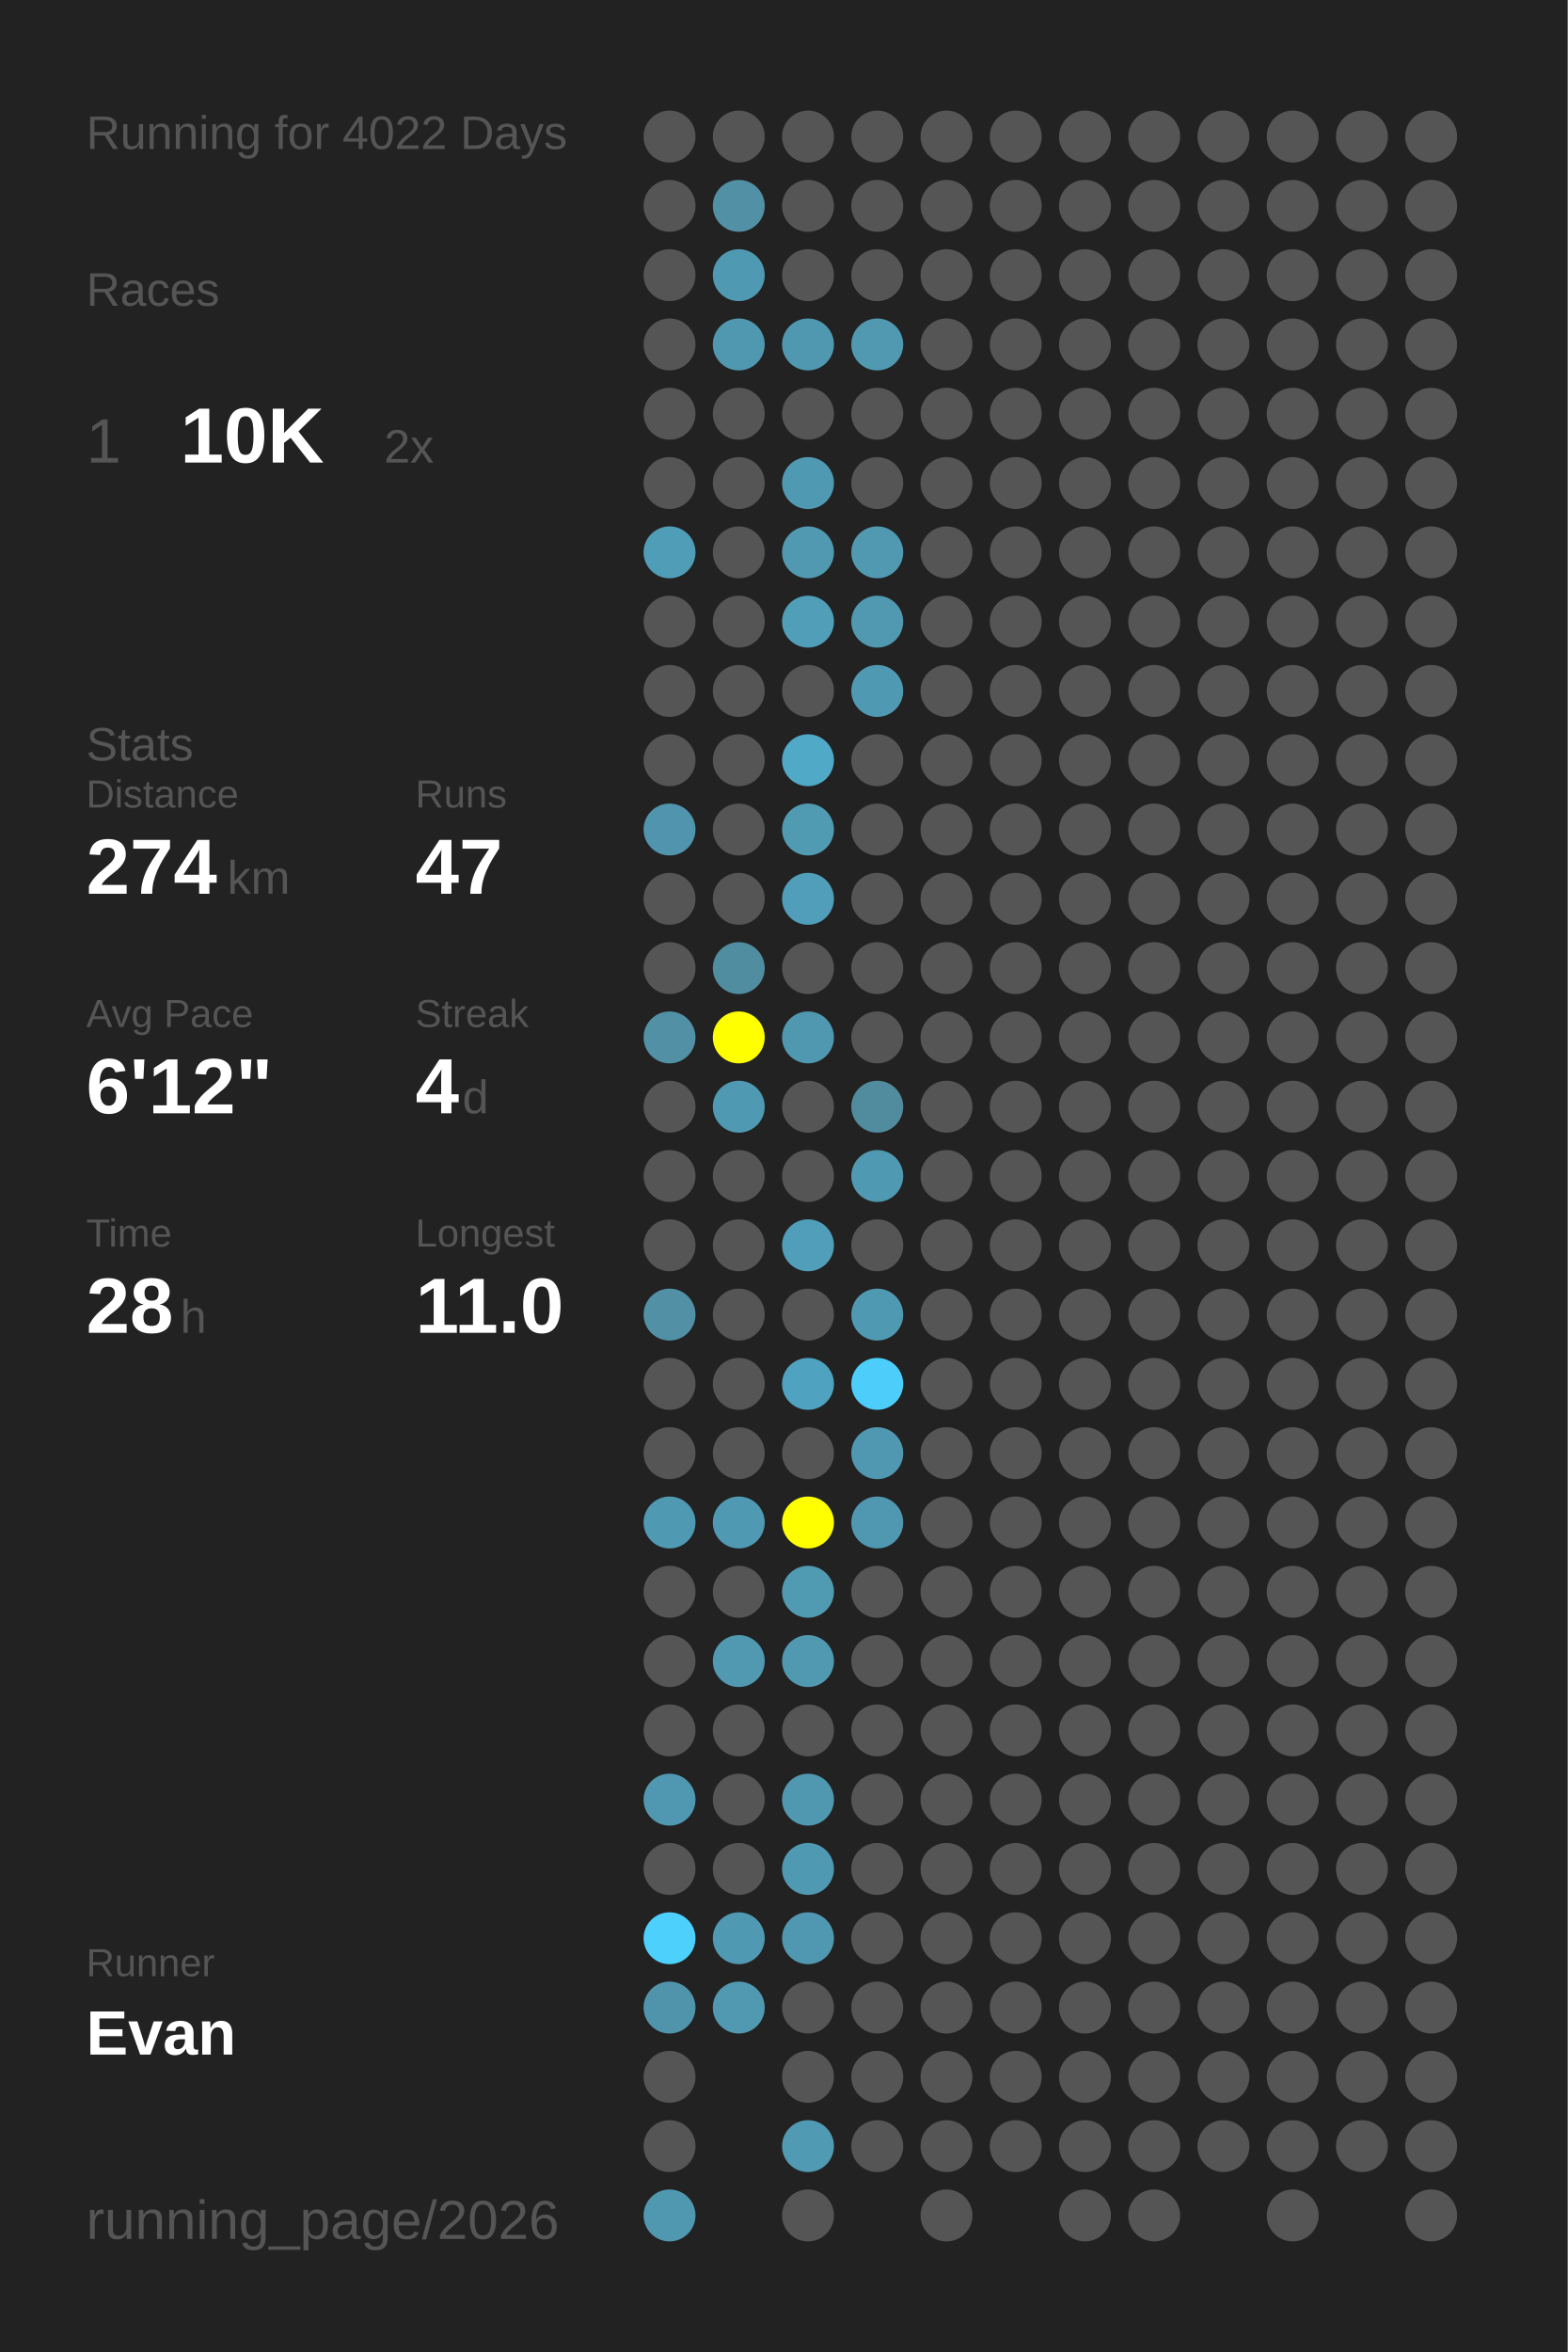
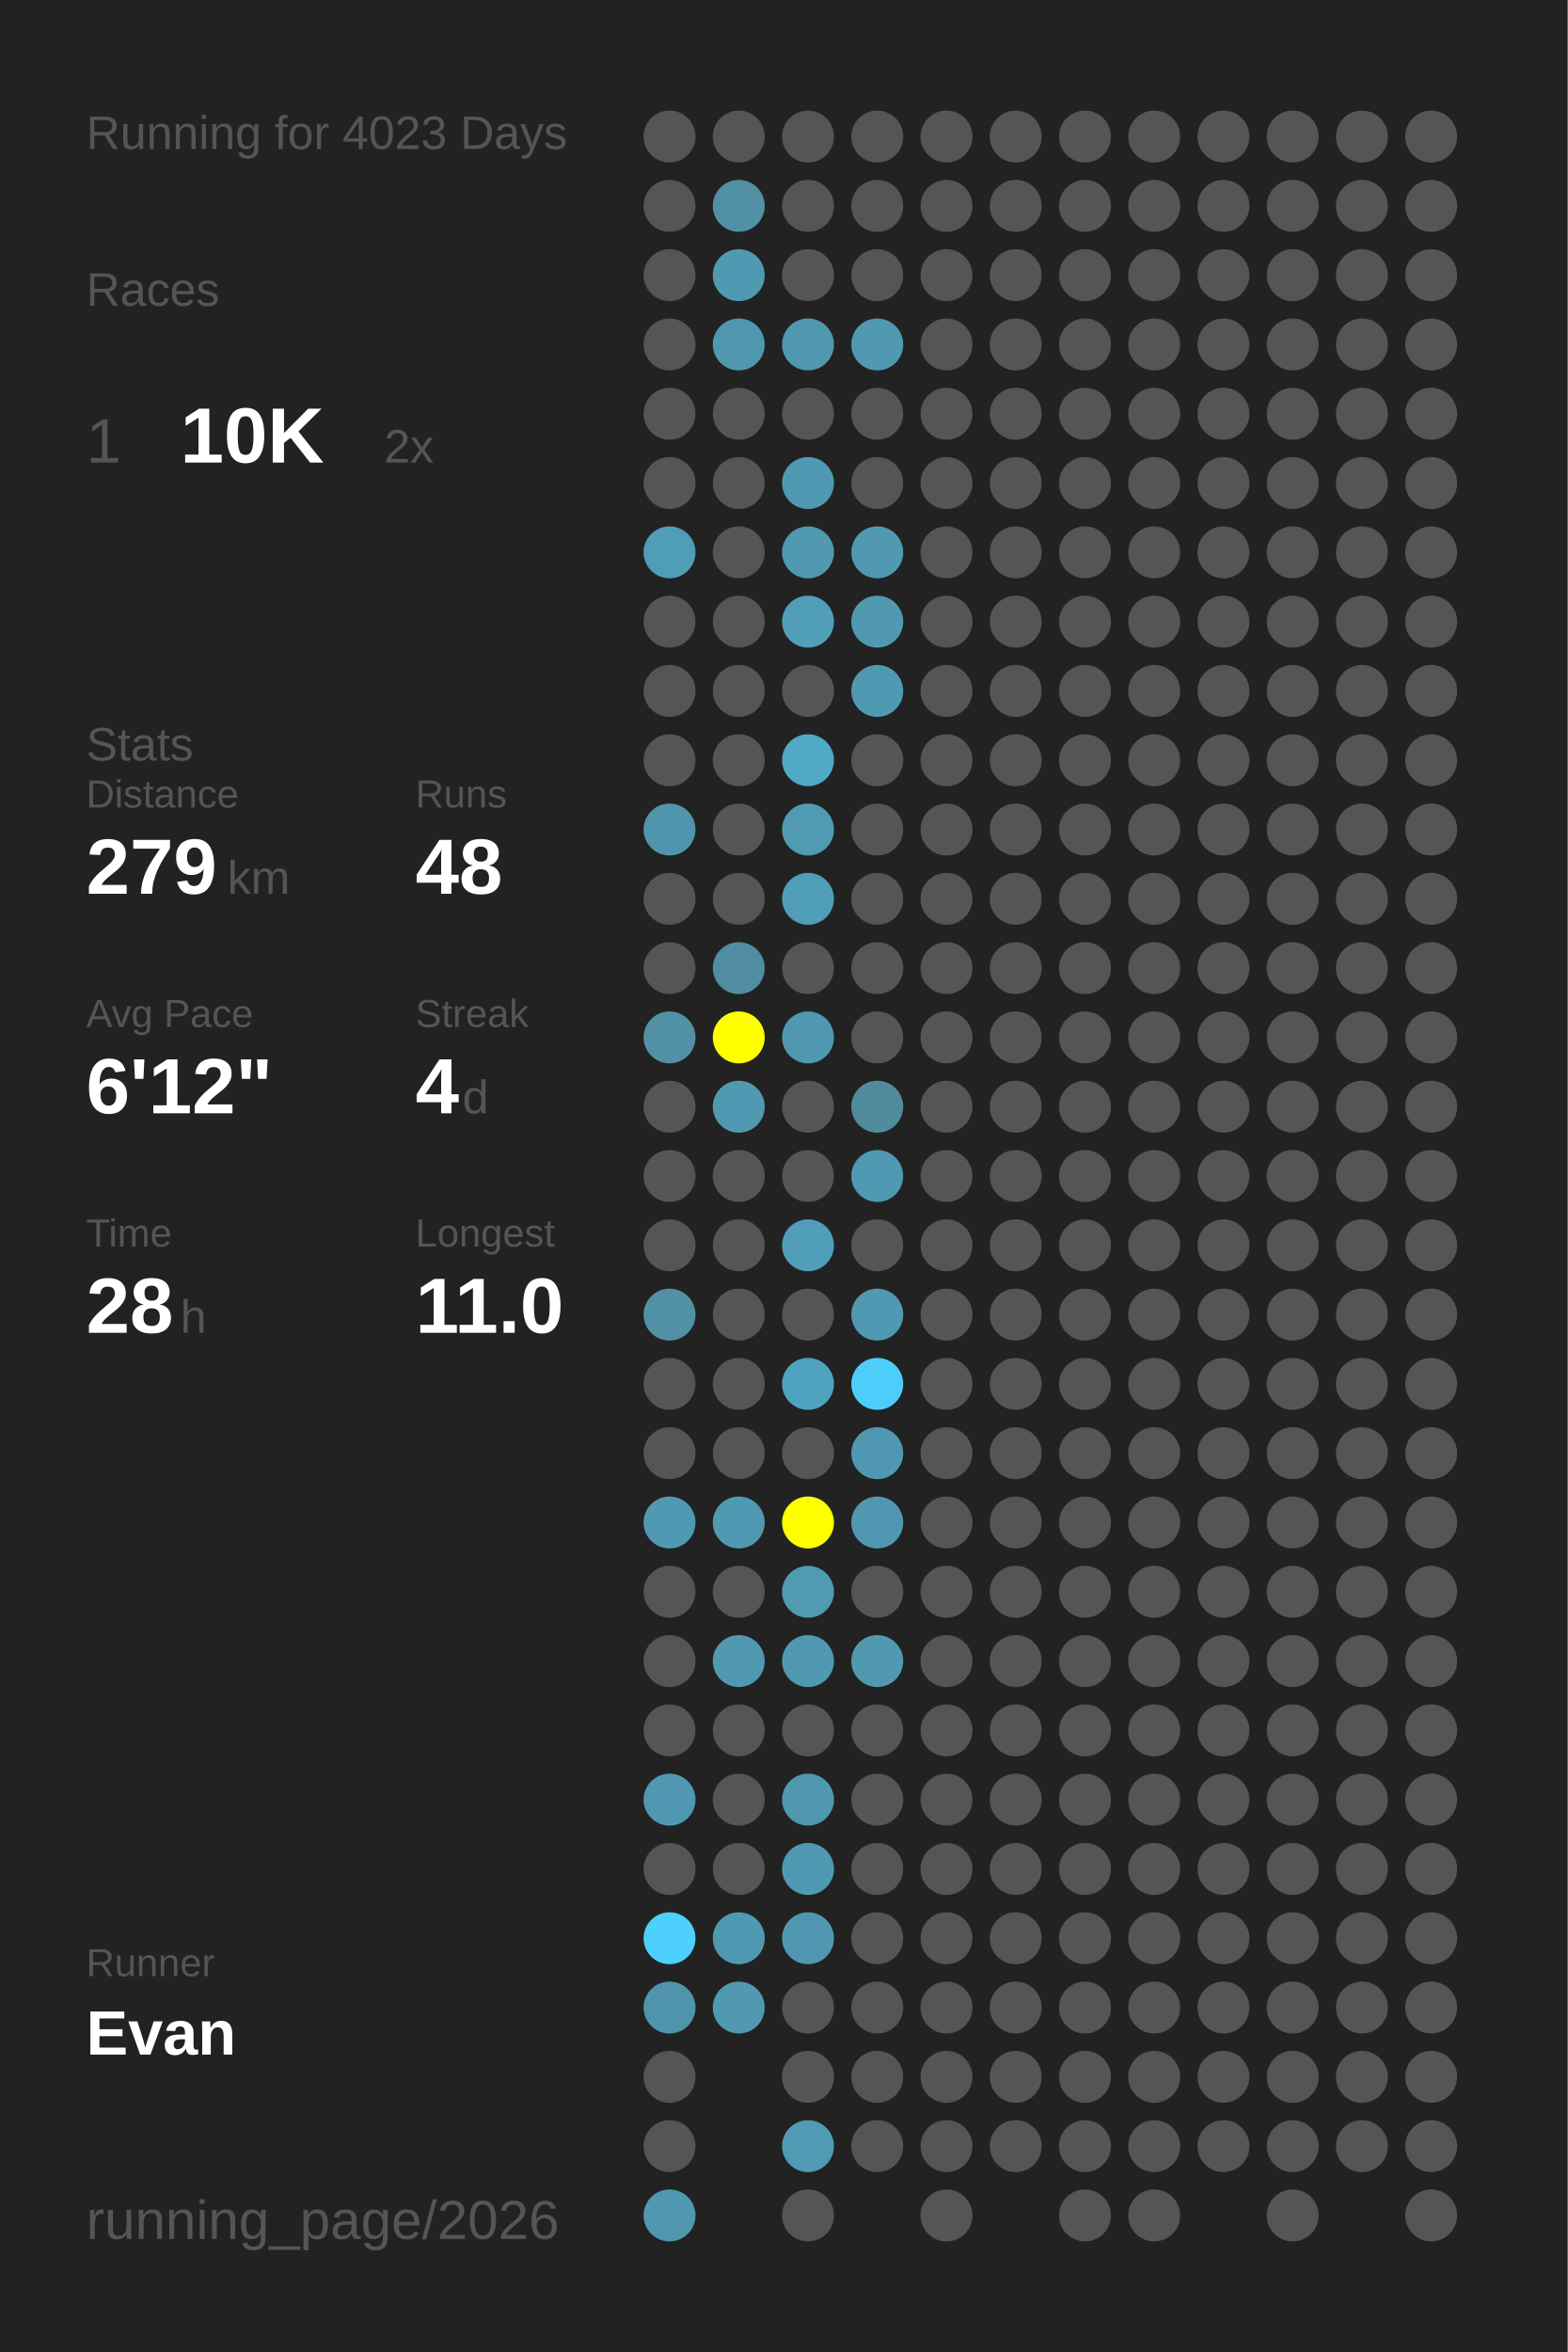
<svg xmlns="http://www.w3.org/2000/svg" baseProfile="full" height="300mm" version="1.1" viewBox="0,0,200,300" width="200mm">
  <defs />
  <rect fill="#222222" height="300" width="200" x="0" y="0" />
-   <text fill="#555555" style="font-size:6px; font-family:Arial;" x="11" y="19">Running for 4022 Days</text>
+   <text fill="#555555" style="font-size:6px; font-family:Arial;" x="11" y="19">Running for 4023 Days</text>
  <text fill="#555555" style="font-size:6px; font-family:Arial;" x="11" y="39">Races</text>
  <text fill="#555555" style="font-size:8px; font-family:Arial;" x="11" y="59">1</text>
  <text fill="#FFFFFF" style="font-size:10px; font-family:Arial; font-weight:bold;" x="23" y="59">10K</text>
  <text fill="#555555" style="font-size:6px; font-family:Arial;" x="49" y="59">2x</text>
  <text fill="#555555" style="font-size:6px; font-family:Arial;" x="11" y="97">Stats</text>
  <text fill="#555555" style="font-size:5px; font-family:Arial;" x="11" y="103">Distance</text>
-   <text fill="#FFFFFF" style="font-size:10px; font-family:Arial; font-weight:bold;" x="11" y="114">274</text>
+   <text fill="#FFFFFF" style="font-size:10px; font-family:Arial; font-weight:bold;" x="11" y="114">279</text>
  <text fill="#555555" style="font-size:6px; font-family:Arial;" x="29" y="114">km</text>
  <text fill="#555555" style="font-size:5px; font-family:Arial;" x="53" y="103">Runs</text>
-   <text fill="#FFFFFF" style="font-size:10px; font-family:Arial; font-weight:bold;" x="53" y="114">47</text>
+   <text fill="#FFFFFF" style="font-size:10px; font-family:Arial; font-weight:bold;" x="53" y="114">48</text>
  <text fill="#555555" style="font-size:5px; font-family:Arial;" x="11" y="131">Avg Pace</text>
  <text fill="#FFFFFF" style="font-size:10px; font-family:Arial; font-weight:bold;" x="11" y="142">6'12"</text>
  <text fill="#555555" style="font-size:5px; font-family:Arial;" x="53" y="131">Streak</text>
  <text fill="#FFFFFF" style="font-size:10px; font-family:Arial; font-weight:bold;" x="53" y="142">4</text>
  <text fill="#555555" style="font-size:6px; font-family:Arial;" x="59" y="142">d</text>
  <text fill="#555555" style="font-size:5px; font-family:Arial;" x="11" y="159">Time</text>
  <text fill="#FFFFFF" style="font-size:10px; font-family:Arial; font-weight:bold;" x="11" y="170">28</text>
  <text fill="#555555" style="font-size:6px; font-family:Arial;" x="23" y="170">h</text>
  <text fill="#555555" style="font-size:5px; font-family:Arial;" x="53" y="159">Longest</text>
  <text fill="#FFFFFF" style="font-size:10px; font-family:Arial; font-weight:bold;" x="53" y="170">11.0</text>
  <text fill="#555555" style="font-size:5px; font-family:Arial;" x="11" y="252.065">Runner</text>
  <text fill="#FFFFFF" style="font-size:8px; font-family:Arial; font-weight:bold;" x="11" y="262.065">Evan</text>
  <text fill="#555555" style="font-size:7px; font-family:Arial;" x="11" y="285.581">running_page/2026</text>
  <circle cx="85.417" cy="17.419" fill="#555555" r="3.312" />
  <circle cx="85.417" cy="26.258" fill="#555555" r="3.312" />
  <circle cx="85.417" cy="35.097" fill="#555555" r="3.312" />
  <circle cx="85.417" cy="43.935" fill="#555555" r="3.312" />
  <circle cx="85.417" cy="52.774" fill="#555555" r="3.312" />
  <circle cx="85.417" cy="61.613" fill="#555555" r="3.312" />
  <circle cx="85.417" cy="70.452" fill="#509db7" r="3.312" />
  <circle cx="85.417" cy="79.29" fill="#555555" r="3.312" />
  <circle cx="85.417" cy="88.129" fill="#555555" r="3.312" />
  <circle cx="85.417" cy="96.968" fill="#555555" r="3.312" />
  <circle cx="85.417" cy="105.806" fill="#5095ad" r="3.312" />
  <circle cx="85.417" cy="114.645" fill="#555555" r="3.312" />
  <circle cx="85.417" cy="123.484" fill="#555555" r="3.312" />
  <circle cx="85.417" cy="132.323" fill="#5190a5" r="3.312" />
  <circle cx="85.417" cy="141.161" fill="#555555" r="3.312" />
  <circle cx="85.417" cy="150" fill="#555555" r="3.312" />
  <circle cx="85.417" cy="158.839" fill="#555555" r="3.312" />
  <circle cx="85.417" cy="167.677" fill="#5190a5" r="3.312" />
  <circle cx="85.417" cy="176.516" fill="#555555" r="3.312" />
  <circle cx="85.417" cy="185.355" fill="#555555" r="3.312" />
  <circle cx="85.417" cy="194.194" fill="#5099b2" r="3.312" />
  <circle cx="85.417" cy="203.032" fill="#555555" r="3.312" />
  <circle cx="85.417" cy="211.871" fill="#555555" r="3.312" />
  <circle cx="85.417" cy="220.71" fill="#555555" r="3.312" />
  <circle cx="85.417" cy="229.548" fill="#5098b1" r="3.312" />
  <circle cx="85.417" cy="238.387" fill="#555555" r="3.312" />
  <circle cx="85.417" cy="247.226" fill="#4dd0fc" r="3.312" />
  <circle cx="85.417" cy="256.065" fill="#5094ac" r="3.312" />
  <circle cx="85.417" cy="264.903" fill="#555555" r="3.312" />
  <circle cx="85.417" cy="273.742" fill="#555555" r="3.312" />
  <circle cx="85.417" cy="282.581" fill="#5098b0" r="3.312" />
  <circle cx="94.25" cy="17.419" fill="#555555" r="3.312" />
  <circle cx="94.25" cy="26.258" fill="#5190a5" r="3.312" />
  <circle cx="94.25" cy="35.097" fill="#5099b2" r="3.312" />
  <circle cx="94.25" cy="43.935" fill="#5098b0" r="3.312" />
  <circle cx="94.25" cy="52.774" fill="#555555" r="3.312" />
  <circle cx="94.25" cy="61.613" fill="#555555" r="3.312" />
  <circle cx="94.25" cy="70.452" fill="#555555" r="3.312" />
  <circle cx="94.25" cy="79.29" fill="#555555" r="3.312" />
  <circle cx="94.25" cy="88.129" fill="#555555" r="3.312" />
  <circle cx="94.25" cy="96.968" fill="#555555" r="3.312" />
  <circle cx="94.25" cy="105.806" fill="#555555" r="3.312" />
  <circle cx="94.25" cy="114.645" fill="#555555" r="3.312" />
  <circle cx="94.25" cy="123.484" fill="#518da1" r="3.312" />
  <circle cx="94.25" cy="132.323" fill="#FFFF00" r="3.312" />
  <circle cx="94.25" cy="141.161" fill="#5099b2" r="3.312" />
  <circle cx="94.25" cy="150" fill="#555555" r="3.312" />
  <circle cx="94.25" cy="158.839" fill="#555555" r="3.312" />
  <circle cx="94.25" cy="167.677" fill="#555555" r="3.312" />
  <circle cx="94.25" cy="176.516" fill="#555555" r="3.312" />
  <circle cx="94.25" cy="185.355" fill="#555555" r="3.312" />
  <circle cx="94.25" cy="194.194" fill="#5099b2" r="3.312" />
  <circle cx="94.25" cy="203.032" fill="#555555" r="3.312" />
  <circle cx="94.25" cy="211.871" fill="#5099b1" r="3.312" />
  <circle cx="94.25" cy="220.71" fill="#555555" r="3.312" />
  <circle cx="94.25" cy="229.548" fill="#555555" r="3.312" />
  <circle cx="94.25" cy="238.387" fill="#555555" r="3.312" />
  <circle cx="94.25" cy="247.226" fill="#5099b2" r="3.312" />
  <circle cx="94.25" cy="256.065" fill="#5099b1" r="3.312" />
  <circle cx="103.083" cy="17.419" fill="#555555" r="3.312" />
  <circle cx="103.083" cy="26.258" fill="#555555" r="3.312" />
  <circle cx="103.083" cy="35.097" fill="#555555" r="3.312" />
  <circle cx="103.083" cy="43.935" fill="#5098b0" r="3.312" />
  <circle cx="103.083" cy="52.774" fill="#555555" r="3.312" />
  <circle cx="103.083" cy="61.613" fill="#5099b2" r="3.312" />
  <circle cx="103.083" cy="70.452" fill="#5099b1" r="3.312" />
  <circle cx="103.083" cy="79.29" fill="#509eb8" r="3.312" />
  <circle cx="103.083" cy="88.129" fill="#555555" r="3.312" />
  <circle cx="103.083" cy="96.968" fill="#4fa9c7" r="3.312" />
  <circle cx="103.083" cy="105.806" fill="#509ab2" r="3.312" />
  <circle cx="103.083" cy="114.645" fill="#509eb9" r="3.312" />
  <circle cx="103.083" cy="123.484" fill="#555555" r="3.312" />
  <circle cx="103.083" cy="132.323" fill="#5098b0" r="3.312" />
  <circle cx="103.083" cy="141.161" fill="#555555" r="3.312" />
  <circle cx="103.083" cy="150" fill="#555555" r="3.312" />
  <circle cx="103.083" cy="158.839" fill="#509eb9" r="3.312" />
  <circle cx="103.083" cy="167.677" fill="#555555" r="3.312" />
  <circle cx="103.083" cy="176.516" fill="#4fa3c0" r="3.312" />
  <circle cx="103.083" cy="185.355" fill="#555555" r="3.312" />
  <circle cx="103.083" cy="194.194" fill="#FFFF00" r="3.312" />
  <circle cx="103.083" cy="203.032" fill="#509ab2" r="3.312" />
  <circle cx="103.083" cy="211.871" fill="#5099b1" r="3.312" />
  <circle cx="103.083" cy="220.71" fill="#555555" r="3.312" />
  <circle cx="103.083" cy="229.548" fill="#5098b0" r="3.312" />
  <circle cx="103.083" cy="238.387" fill="#5099b2" r="3.312" />
  <circle cx="103.083" cy="247.226" fill="#5098b1" r="3.312" />
  <circle cx="103.083" cy="256.065" fill="#555555" r="3.312" />
  <circle cx="103.083" cy="264.903" fill="#555555" r="3.312" />
  <circle cx="103.083" cy="273.742" fill="#509ab3" r="3.312" />
  <circle cx="103.083" cy="282.581" fill="#555555" r="3.312" />
  <circle cx="111.917" cy="17.419" fill="#555555" r="3.312" />
  <circle cx="111.917" cy="26.258" fill="#555555" r="3.312" />
  <circle cx="111.917" cy="35.097" fill="#555555" r="3.312" />
  <circle cx="111.917" cy="43.935" fill="#5099b1" r="3.312" />
  <circle cx="111.917" cy="52.774" fill="#555555" r="3.312" />
  <circle cx="111.917" cy="61.613" fill="#555555" r="3.312" />
  <circle cx="111.917" cy="70.452" fill="#5099b1" r="3.312" />
  <circle cx="111.917" cy="79.29" fill="#5099b1" r="3.312" />
  <circle cx="111.917" cy="88.129" fill="#5099b2" r="3.312" />
  <circle cx="111.917" cy="96.968" fill="#555555" r="3.312" />
  <circle cx="111.917" cy="105.806" fill="#555555" r="3.312" />
  <circle cx="111.917" cy="114.645" fill="#555555" r="3.312" />
  <circle cx="111.917" cy="123.484" fill="#555555" r="3.312" />
  <circle cx="111.917" cy="132.323" fill="#555555" r="3.312" />
  <circle cx="111.917" cy="141.161" fill="#518b9e" r="3.312" />
  <circle cx="111.917" cy="150" fill="#5099b2" r="3.312" />
  <circle cx="111.917" cy="158.839" fill="#555555" r="3.312" />
  <circle cx="111.917" cy="167.677" fill="#5099b2" r="3.312" />
  <circle cx="111.917" cy="176.516" fill="#4dcefa" r="3.312" />
  <circle cx="111.917" cy="185.355" fill="#5098b1" r="3.312" />
  <circle cx="111.917" cy="194.194" fill="#5098b1" r="3.312" />
  <circle cx="111.917" cy="203.032" fill="#555555" r="3.312" />
-   <circle cx="111.917" cy="211.871" fill="#555555" r="3.312" />
+   <circle cx="111.917" cy="211.871" fill="#5099b1" r="3.312" />
  <circle cx="111.917" cy="220.71" fill="#555555" r="3.312" />
  <circle cx="111.917" cy="229.548" fill="#555555" r="3.312" />
  <circle cx="111.917" cy="238.387" fill="#555555" r="3.312" />
  <circle cx="111.917" cy="247.226" fill="#555555" r="3.312" />
  <circle cx="111.917" cy="256.065" fill="#555555" r="3.312" />
  <circle cx="111.917" cy="264.903" fill="#555555" r="3.312" />
  <circle cx="111.917" cy="273.742" fill="#555555" r="3.312" />
  <circle cx="120.75" cy="17.419" fill="#555555" r="3.312" />
  <circle cx="120.75" cy="26.258" fill="#555555" r="3.312" />
  <circle cx="120.75" cy="35.097" fill="#555555" r="3.312" />
  <circle cx="120.75" cy="43.935" fill="#555555" r="3.312" />
  <circle cx="120.75" cy="52.774" fill="#555555" r="3.312" />
  <circle cx="120.75" cy="61.613" fill="#555555" r="3.312" />
  <circle cx="120.75" cy="70.452" fill="#555555" r="3.312" />
  <circle cx="120.75" cy="79.29" fill="#555555" r="3.312" />
  <circle cx="120.75" cy="88.129" fill="#555555" r="3.312" />
  <circle cx="120.75" cy="96.968" fill="#555555" r="3.312" />
  <circle cx="120.75" cy="105.806" fill="#555555" r="3.312" />
  <circle cx="120.75" cy="114.645" fill="#555555" r="3.312" />
  <circle cx="120.75" cy="123.484" fill="#555555" r="3.312" />
  <circle cx="120.75" cy="132.323" fill="#555555" r="3.312" />
  <circle cx="120.75" cy="141.161" fill="#555555" r="3.312" />
  <circle cx="120.75" cy="150" fill="#555555" r="3.312" />
  <circle cx="120.75" cy="158.839" fill="#555555" r="3.312" />
  <circle cx="120.75" cy="167.677" fill="#555555" r="3.312" />
  <circle cx="120.75" cy="176.516" fill="#555555" r="3.312" />
  <circle cx="120.75" cy="185.355" fill="#555555" r="3.312" />
  <circle cx="120.75" cy="194.194" fill="#555555" r="3.312" />
  <circle cx="120.75" cy="203.032" fill="#555555" r="3.312" />
  <circle cx="120.75" cy="211.871" fill="#555555" r="3.312" />
  <circle cx="120.75" cy="220.71" fill="#555555" r="3.312" />
  <circle cx="120.75" cy="229.548" fill="#555555" r="3.312" />
  <circle cx="120.75" cy="238.387" fill="#555555" r="3.312" />
  <circle cx="120.75" cy="247.226" fill="#555555" r="3.312" />
  <circle cx="120.75" cy="256.065" fill="#555555" r="3.312" />
  <circle cx="120.75" cy="264.903" fill="#555555" r="3.312" />
  <circle cx="120.75" cy="273.742" fill="#555555" r="3.312" />
  <circle cx="120.75" cy="282.581" fill="#555555" r="3.312" />
  <circle cx="129.583" cy="17.419" fill="#555555" r="3.312" />
  <circle cx="129.583" cy="26.258" fill="#555555" r="3.312" />
  <circle cx="129.583" cy="35.097" fill="#555555" r="3.312" />
  <circle cx="129.583" cy="43.935" fill="#555555" r="3.312" />
  <circle cx="129.583" cy="52.774" fill="#555555" r="3.312" />
  <circle cx="129.583" cy="61.613" fill="#555555" r="3.312" />
  <circle cx="129.583" cy="70.452" fill="#555555" r="3.312" />
  <circle cx="129.583" cy="79.29" fill="#555555" r="3.312" />
  <circle cx="129.583" cy="88.129" fill="#555555" r="3.312" />
  <circle cx="129.583" cy="96.968" fill="#555555" r="3.312" />
  <circle cx="129.583" cy="105.806" fill="#555555" r="3.312" />
  <circle cx="129.583" cy="114.645" fill="#555555" r="3.312" />
  <circle cx="129.583" cy="123.484" fill="#555555" r="3.312" />
  <circle cx="129.583" cy="132.323" fill="#555555" r="3.312" />
  <circle cx="129.583" cy="141.161" fill="#555555" r="3.312" />
  <circle cx="129.583" cy="150" fill="#555555" r="3.312" />
  <circle cx="129.583" cy="158.839" fill="#555555" r="3.312" />
  <circle cx="129.583" cy="167.677" fill="#555555" r="3.312" />
  <circle cx="129.583" cy="176.516" fill="#555555" r="3.312" />
  <circle cx="129.583" cy="185.355" fill="#555555" r="3.312" />
  <circle cx="129.583" cy="194.194" fill="#555555" r="3.312" />
  <circle cx="129.583" cy="203.032" fill="#555555" r="3.312" />
  <circle cx="129.583" cy="211.871" fill="#555555" r="3.312" />
  <circle cx="129.583" cy="220.71" fill="#555555" r="3.312" />
  <circle cx="129.583" cy="229.548" fill="#555555" r="3.312" />
  <circle cx="129.583" cy="238.387" fill="#555555" r="3.312" />
  <circle cx="129.583" cy="247.226" fill="#555555" r="3.312" />
  <circle cx="129.583" cy="256.065" fill="#555555" r="3.312" />
  <circle cx="129.583" cy="264.903" fill="#555555" r="3.312" />
  <circle cx="129.583" cy="273.742" fill="#555555" r="3.312" />
  <circle cx="138.417" cy="17.419" fill="#555555" r="3.312" />
  <circle cx="138.417" cy="26.258" fill="#555555" r="3.312" />
  <circle cx="138.417" cy="35.097" fill="#555555" r="3.312" />
  <circle cx="138.417" cy="43.935" fill="#555555" r="3.312" />
  <circle cx="138.417" cy="52.774" fill="#555555" r="3.312" />
  <circle cx="138.417" cy="61.613" fill="#555555" r="3.312" />
  <circle cx="138.417" cy="70.452" fill="#555555" r="3.312" />
  <circle cx="138.417" cy="79.29" fill="#555555" r="3.312" />
  <circle cx="138.417" cy="88.129" fill="#555555" r="3.312" />
  <circle cx="138.417" cy="96.968" fill="#555555" r="3.312" />
  <circle cx="138.417" cy="105.806" fill="#555555" r="3.312" />
  <circle cx="138.417" cy="114.645" fill="#555555" r="3.312" />
  <circle cx="138.417" cy="123.484" fill="#555555" r="3.312" />
  <circle cx="138.417" cy="132.323" fill="#555555" r="3.312" />
  <circle cx="138.417" cy="141.161" fill="#555555" r="3.312" />
  <circle cx="138.417" cy="150" fill="#555555" r="3.312" />
  <circle cx="138.417" cy="158.839" fill="#555555" r="3.312" />
  <circle cx="138.417" cy="167.677" fill="#555555" r="3.312" />
  <circle cx="138.417" cy="176.516" fill="#555555" r="3.312" />
  <circle cx="138.417" cy="185.355" fill="#555555" r="3.312" />
  <circle cx="138.417" cy="194.194" fill="#555555" r="3.312" />
  <circle cx="138.417" cy="203.032" fill="#555555" r="3.312" />
  <circle cx="138.417" cy="211.871" fill="#555555" r="3.312" />
  <circle cx="138.417" cy="220.71" fill="#555555" r="3.312" />
  <circle cx="138.417" cy="229.548" fill="#555555" r="3.312" />
  <circle cx="138.417" cy="238.387" fill="#555555" r="3.312" />
  <circle cx="138.417" cy="247.226" fill="#555555" r="3.312" />
  <circle cx="138.417" cy="256.065" fill="#555555" r="3.312" />
  <circle cx="138.417" cy="264.903" fill="#555555" r="3.312" />
  <circle cx="138.417" cy="273.742" fill="#555555" r="3.312" />
  <circle cx="138.417" cy="282.581" fill="#555555" r="3.312" />
  <circle cx="147.25" cy="17.419" fill="#555555" r="3.312" />
  <circle cx="147.25" cy="26.258" fill="#555555" r="3.312" />
  <circle cx="147.25" cy="35.097" fill="#555555" r="3.312" />
  <circle cx="147.25" cy="43.935" fill="#555555" r="3.312" />
  <circle cx="147.25" cy="52.774" fill="#555555" r="3.312" />
  <circle cx="147.25" cy="61.613" fill="#555555" r="3.312" />
  <circle cx="147.25" cy="70.452" fill="#555555" r="3.312" />
  <circle cx="147.25" cy="79.29" fill="#555555" r="3.312" />
  <circle cx="147.25" cy="88.129" fill="#555555" r="3.312" />
  <circle cx="147.25" cy="96.968" fill="#555555" r="3.312" />
  <circle cx="147.25" cy="105.806" fill="#555555" r="3.312" />
  <circle cx="147.25" cy="114.645" fill="#555555" r="3.312" />
  <circle cx="147.25" cy="123.484" fill="#555555" r="3.312" />
  <circle cx="147.25" cy="132.323" fill="#555555" r="3.312" />
  <circle cx="147.25" cy="141.161" fill="#555555" r="3.312" />
  <circle cx="147.25" cy="150" fill="#555555" r="3.312" />
  <circle cx="147.25" cy="158.839" fill="#555555" r="3.312" />
  <circle cx="147.25" cy="167.677" fill="#555555" r="3.312" />
  <circle cx="147.25" cy="176.516" fill="#555555" r="3.312" />
  <circle cx="147.25" cy="185.355" fill="#555555" r="3.312" />
  <circle cx="147.25" cy="194.194" fill="#555555" r="3.312" />
  <circle cx="147.25" cy="203.032" fill="#555555" r="3.312" />
  <circle cx="147.25" cy="211.871" fill="#555555" r="3.312" />
  <circle cx="147.25" cy="220.71" fill="#555555" r="3.312" />
  <circle cx="147.25" cy="229.548" fill="#555555" r="3.312" />
  <circle cx="147.25" cy="238.387" fill="#555555" r="3.312" />
  <circle cx="147.25" cy="247.226" fill="#555555" r="3.312" />
  <circle cx="147.25" cy="256.065" fill="#555555" r="3.312" />
  <circle cx="147.25" cy="264.903" fill="#555555" r="3.312" />
  <circle cx="147.25" cy="273.742" fill="#555555" r="3.312" />
  <circle cx="147.25" cy="282.581" fill="#555555" r="3.312" />
  <circle cx="156.083" cy="17.419" fill="#555555" r="3.312" />
  <circle cx="156.083" cy="26.258" fill="#555555" r="3.312" />
  <circle cx="156.083" cy="35.097" fill="#555555" r="3.312" />
  <circle cx="156.083" cy="43.935" fill="#555555" r="3.312" />
  <circle cx="156.083" cy="52.774" fill="#555555" r="3.312" />
  <circle cx="156.083" cy="61.613" fill="#555555" r="3.312" />
  <circle cx="156.083" cy="70.452" fill="#555555" r="3.312" />
  <circle cx="156.083" cy="79.29" fill="#555555" r="3.312" />
  <circle cx="156.083" cy="88.129" fill="#555555" r="3.312" />
  <circle cx="156.083" cy="96.968" fill="#555555" r="3.312" />
  <circle cx="156.083" cy="105.806" fill="#555555" r="3.312" />
  <circle cx="156.083" cy="114.645" fill="#555555" r="3.312" />
  <circle cx="156.083" cy="123.484" fill="#555555" r="3.312" />
  <circle cx="156.083" cy="132.323" fill="#555555" r="3.312" />
  <circle cx="156.083" cy="141.161" fill="#555555" r="3.312" />
  <circle cx="156.083" cy="150" fill="#555555" r="3.312" />
  <circle cx="156.083" cy="158.839" fill="#555555" r="3.312" />
  <circle cx="156.083" cy="167.677" fill="#555555" r="3.312" />
  <circle cx="156.083" cy="176.516" fill="#555555" r="3.312" />
  <circle cx="156.083" cy="185.355" fill="#555555" r="3.312" />
  <circle cx="156.083" cy="194.194" fill="#555555" r="3.312" />
  <circle cx="156.083" cy="203.032" fill="#555555" r="3.312" />
  <circle cx="156.083" cy="211.871" fill="#555555" r="3.312" />
  <circle cx="156.083" cy="220.71" fill="#555555" r="3.312" />
  <circle cx="156.083" cy="229.548" fill="#555555" r="3.312" />
  <circle cx="156.083" cy="238.387" fill="#555555" r="3.312" />
  <circle cx="156.083" cy="247.226" fill="#555555" r="3.312" />
  <circle cx="156.083" cy="256.065" fill="#555555" r="3.312" />
  <circle cx="156.083" cy="264.903" fill="#555555" r="3.312" />
  <circle cx="156.083" cy="273.742" fill="#555555" r="3.312" />
  <circle cx="164.917" cy="17.419" fill="#555555" r="3.312" />
  <circle cx="164.917" cy="26.258" fill="#555555" r="3.312" />
  <circle cx="164.917" cy="35.097" fill="#555555" r="3.312" />
  <circle cx="164.917" cy="43.935" fill="#555555" r="3.312" />
  <circle cx="164.917" cy="52.774" fill="#555555" r="3.312" />
  <circle cx="164.917" cy="61.613" fill="#555555" r="3.312" />
  <circle cx="164.917" cy="70.452" fill="#555555" r="3.312" />
  <circle cx="164.917" cy="79.29" fill="#555555" r="3.312" />
  <circle cx="164.917" cy="88.129" fill="#555555" r="3.312" />
  <circle cx="164.917" cy="96.968" fill="#555555" r="3.312" />
  <circle cx="164.917" cy="105.806" fill="#555555" r="3.312" />
  <circle cx="164.917" cy="114.645" fill="#555555" r="3.312" />
  <circle cx="164.917" cy="123.484" fill="#555555" r="3.312" />
  <circle cx="164.917" cy="132.323" fill="#555555" r="3.312" />
  <circle cx="164.917" cy="141.161" fill="#555555" r="3.312" />
  <circle cx="164.917" cy="150" fill="#555555" r="3.312" />
  <circle cx="164.917" cy="158.839" fill="#555555" r="3.312" />
  <circle cx="164.917" cy="167.677" fill="#555555" r="3.312" />
  <circle cx="164.917" cy="176.516" fill="#555555" r="3.312" />
  <circle cx="164.917" cy="185.355" fill="#555555" r="3.312" />
  <circle cx="164.917" cy="194.194" fill="#555555" r="3.312" />
  <circle cx="164.917" cy="203.032" fill="#555555" r="3.312" />
  <circle cx="164.917" cy="211.871" fill="#555555" r="3.312" />
  <circle cx="164.917" cy="220.71" fill="#555555" r="3.312" />
  <circle cx="164.917" cy="229.548" fill="#555555" r="3.312" />
  <circle cx="164.917" cy="238.387" fill="#555555" r="3.312" />
  <circle cx="164.917" cy="247.226" fill="#555555" r="3.312" />
  <circle cx="164.917" cy="256.065" fill="#555555" r="3.312" />
  <circle cx="164.917" cy="264.903" fill="#555555" r="3.312" />
  <circle cx="164.917" cy="273.742" fill="#555555" r="3.312" />
  <circle cx="164.917" cy="282.581" fill="#555555" r="3.312" />
  <circle cx="173.75" cy="17.419" fill="#555555" r="3.312" />
  <circle cx="173.75" cy="26.258" fill="#555555" r="3.312" />
  <circle cx="173.75" cy="35.097" fill="#555555" r="3.312" />
  <circle cx="173.75" cy="43.935" fill="#555555" r="3.312" />
  <circle cx="173.75" cy="52.774" fill="#555555" r="3.312" />
  <circle cx="173.75" cy="61.613" fill="#555555" r="3.312" />
  <circle cx="173.75" cy="70.452" fill="#555555" r="3.312" />
  <circle cx="173.75" cy="79.29" fill="#555555" r="3.312" />
  <circle cx="173.75" cy="88.129" fill="#555555" r="3.312" />
  <circle cx="173.75" cy="96.968" fill="#555555" r="3.312" />
  <circle cx="173.75" cy="105.806" fill="#555555" r="3.312" />
  <circle cx="173.75" cy="114.645" fill="#555555" r="3.312" />
  <circle cx="173.75" cy="123.484" fill="#555555" r="3.312" />
  <circle cx="173.75" cy="132.323" fill="#555555" r="3.312" />
  <circle cx="173.75" cy="141.161" fill="#555555" r="3.312" />
  <circle cx="173.75" cy="150" fill="#555555" r="3.312" />
  <circle cx="173.75" cy="158.839" fill="#555555" r="3.312" />
  <circle cx="173.75" cy="167.677" fill="#555555" r="3.312" />
  <circle cx="173.75" cy="176.516" fill="#555555" r="3.312" />
  <circle cx="173.75" cy="185.355" fill="#555555" r="3.312" />
  <circle cx="173.75" cy="194.194" fill="#555555" r="3.312" />
  <circle cx="173.75" cy="203.032" fill="#555555" r="3.312" />
  <circle cx="173.75" cy="211.871" fill="#555555" r="3.312" />
  <circle cx="173.75" cy="220.71" fill="#555555" r="3.312" />
  <circle cx="173.75" cy="229.548" fill="#555555" r="3.312" />
  <circle cx="173.75" cy="238.387" fill="#555555" r="3.312" />
  <circle cx="173.75" cy="247.226" fill="#555555" r="3.312" />
  <circle cx="173.75" cy="256.065" fill="#555555" r="3.312" />
  <circle cx="173.75" cy="264.903" fill="#555555" r="3.312" />
  <circle cx="173.75" cy="273.742" fill="#555555" r="3.312" />
  <circle cx="182.583" cy="17.419" fill="#555555" r="3.312" />
  <circle cx="182.583" cy="26.258" fill="#555555" r="3.312" />
  <circle cx="182.583" cy="35.097" fill="#555555" r="3.312" />
  <circle cx="182.583" cy="43.935" fill="#555555" r="3.312" />
  <circle cx="182.583" cy="52.774" fill="#555555" r="3.312" />
  <circle cx="182.583" cy="61.613" fill="#555555" r="3.312" />
  <circle cx="182.583" cy="70.452" fill="#555555" r="3.312" />
  <circle cx="182.583" cy="79.29" fill="#555555" r="3.312" />
  <circle cx="182.583" cy="88.129" fill="#555555" r="3.312" />
  <circle cx="182.583" cy="96.968" fill="#555555" r="3.312" />
  <circle cx="182.583" cy="105.806" fill="#555555" r="3.312" />
  <circle cx="182.583" cy="114.645" fill="#555555" r="3.312" />
  <circle cx="182.583" cy="123.484" fill="#555555" r="3.312" />
  <circle cx="182.583" cy="132.323" fill="#555555" r="3.312" />
  <circle cx="182.583" cy="141.161" fill="#555555" r="3.312" />
  <circle cx="182.583" cy="150" fill="#555555" r="3.312" />
  <circle cx="182.583" cy="158.839" fill="#555555" r="3.312" />
  <circle cx="182.583" cy="167.677" fill="#555555" r="3.312" />
  <circle cx="182.583" cy="176.516" fill="#555555" r="3.312" />
  <circle cx="182.583" cy="185.355" fill="#555555" r="3.312" />
  <circle cx="182.583" cy="194.194" fill="#555555" r="3.312" />
  <circle cx="182.583" cy="203.032" fill="#555555" r="3.312" />
  <circle cx="182.583" cy="211.871" fill="#555555" r="3.312" />
  <circle cx="182.583" cy="220.71" fill="#555555" r="3.312" />
  <circle cx="182.583" cy="229.548" fill="#555555" r="3.312" />
  <circle cx="182.583" cy="238.387" fill="#555555" r="3.312" />
  <circle cx="182.583" cy="247.226" fill="#555555" r="3.312" />
  <circle cx="182.583" cy="256.065" fill="#555555" r="3.312" />
  <circle cx="182.583" cy="264.903" fill="#555555" r="3.312" />
  <circle cx="182.583" cy="273.742" fill="#555555" r="3.312" />
  <circle cx="182.583" cy="282.581" fill="#555555" r="3.312" />
</svg>
